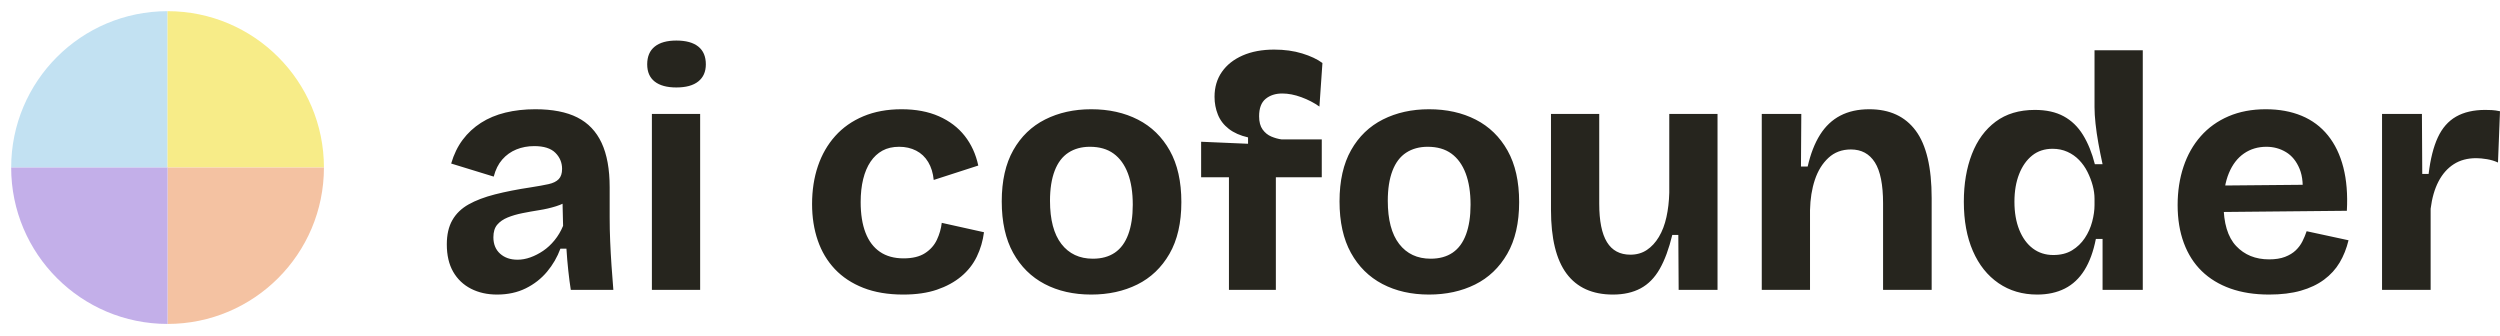
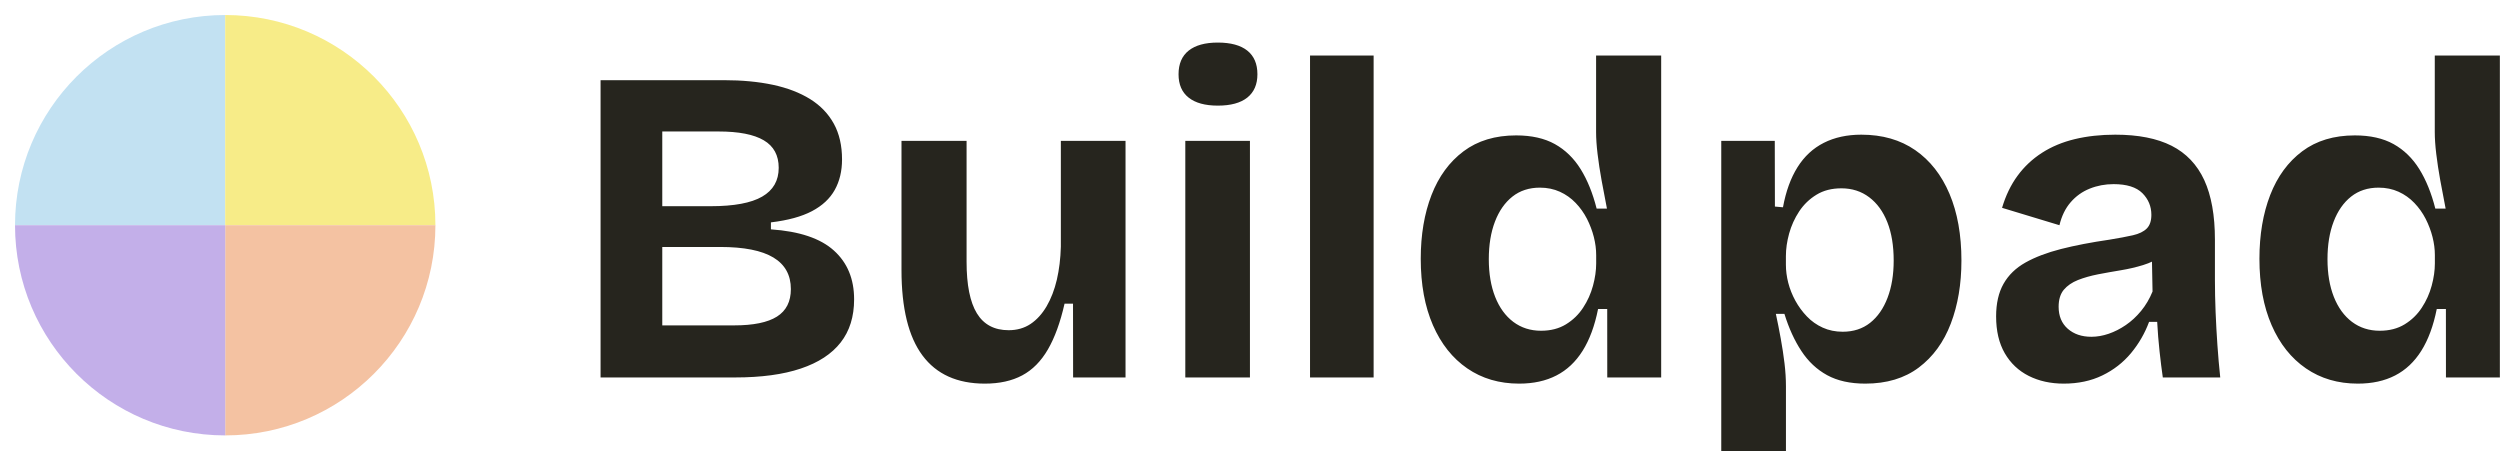
- <svg xmlns="http://www.w3.org/2000/svg" viewBox="0 0 447.62 60" fill="none">
-   <path d="M 30 30 L 2 30 A 28 28 0 0 1 30 2 Z" fill="#c2e1f2" />
-   <path d="M 30 30 L 30 2 A 28 28 0 0 1 58 30 Z" fill="#f7ec88" />
-   <path d="M 30 30 L 58 30 A 28 28 0 0 1 30 58 Z" fill="#f4c2a2" />
-   <path d="M 30 30 L 30 58 A 28 28 0 0 1 2 30 Z" fill="#c3afe9" />
-   <g transform="translate(80, 7.26) scale(0.6)">
-     <path d="M15.00 75.80Q10.60 75.80 7.20 74.05Q3.80 72.30 1.90 69.00Q0.00 65.70 0.00 60.80Q0.00 56.50 1.65 53.60Q3.30 50.70 6.50 48.90Q9.70 47.10 14.40 45.90Q19.10 44.70 25.10 43.80Q28.30 43.30 30.35 42.85Q32.40 42.40 33.40 41.35Q34.40 40.30 34.40 38.30Q34.40 35.50 32.40 33.50Q30.40 31.50 26.10 31.50Q23.20 31.50 20.75 32.50Q18.30 33.50 16.55 35.50Q14.80 37.50 14.00 40.60L1.30 36.70Q2.50 32.60 4.75 29.60Q7.00 26.60 10.20 24.55Q13.40 22.50 17.50 21.50Q21.60 20.50 26.40 20.50Q34.10 20.50 38.95 22.95Q43.80 25.40 46.20 30.55Q48.60 35.70 48.60 43.80V52.80Q48.60 56.30 48.75 59.90Q48.90 63.50 49.15 67.15Q49.40 70.80 49.70 74.40H37.00Q36.60 71.90 36.25 68.65Q35.90 65.40 35.70 62.10H33.90Q32.50 65.90 29.90 69.00Q27.30 72.10 23.55 73.95Q19.80 75.80 15.00 75.80ZM21.10 65.40Q23.00 65.40 24.95 64.70Q26.90 64.00 28.75 62.75Q30.60 61.50 32.15 59.60Q33.70 57.70 34.70 55.30L34.50 46.90L36.80 47.40Q35.00 48.70 32.60 49.45Q30.20 50.20 27.65 50.60Q25.10 51.00 22.60 51.50Q20.10 52.00 18.15 52.80Q16.20 53.60 15.05 54.95Q13.90 56.30 13.90 58.70Q13.90 61.80 15.90 63.60Q17.90 65.40 21.10 65.40ZM61.20 74.40V21.90H75.60V74.40ZM68.50 14.00Q64.30 14.00 62.05 12.25Q59.80 10.50 59.80 7.10Q59.80 3.60 62.05 1.80Q64.30 0.00 68.50 0.00Q72.80 0.00 75.05 1.80Q77.30 3.60 77.30 7.10Q77.30 10.40 75.05 12.20Q72.80 14.00 68.50 14.00ZM136.20 75.80Q129.40 75.80 124.30 73.80Q119.20 71.80 115.80 68.20Q112.40 64.60 110.70 59.65Q109.00 54.70 109.00 48.80Q109.00 42.60 110.75 37.45Q112.50 32.30 115.90 28.50Q119.30 24.70 124.30 22.60Q129.30 20.50 135.70 20.50Q142.10 20.50 146.85 22.60Q151.60 24.70 154.55 28.45Q157.50 32.20 158.60 37.30L145.30 41.60Q145.00 38.50 143.65 36.25Q142.30 34.00 140.05 32.85Q137.80 31.70 135.00 31.70Q132.10 31.70 130.00 32.85Q127.90 34.00 126.45 36.15Q125.00 38.30 124.25 41.35Q123.50 44.40 123.50 48.20Q123.50 53.60 124.95 57.35Q126.40 61.10 129.25 63.05Q132.10 65.00 136.30 65.00Q140.30 65.00 142.70 63.45Q145.10 61.90 146.25 59.45Q147.40 57.00 147.70 54.40L160.30 57.20Q159.80 61.10 158.15 64.50Q156.50 67.90 153.50 70.40Q150.50 72.90 146.25 74.35Q142.00 75.80 136.20 75.80ZM192.30 75.80Q184.40 75.80 178.40 72.65Q172.40 69.50 169.00 63.35Q165.60 57.20 165.60 48.00Q165.60 38.80 169.05 32.70Q172.50 26.60 178.55 23.55Q184.60 20.50 192.30 20.50Q200.20 20.50 206.25 23.60Q212.30 26.70 215.75 32.85Q219.20 39.00 219.20 48.20Q219.20 57.50 215.65 63.65Q212.10 69.80 206.05 72.80Q200.00 75.80 192.30 75.80ZM192.80 65.10Q196.70 65.10 199.35 63.30Q202.00 61.50 203.35 57.85Q204.70 54.20 204.70 49.00Q204.70 43.50 203.25 39.65Q201.80 35.80 199.00 33.75Q196.20 31.70 191.90 31.70Q188.20 31.70 185.50 33.45Q182.80 35.20 181.40 38.85Q180.00 42.50 180.00 47.80Q180.00 56.30 183.40 60.70Q186.80 65.10 192.80 65.10ZM233.40 74.40V40.80H225.10V30.20L239.10 30.80V28.90Q235.60 28.10 233.35 26.35Q231.10 24.60 230.10 22.10Q229.10 19.60 229.10 16.80Q229.10 12.50 231.30 9.35Q233.50 6.20 237.50 4.45Q241.50 2.70 246.90 2.70Q251.50 2.70 255.25 3.85Q259.00 5.00 261.30 6.70L260.40 19.70Q258.00 18.00 255.00 16.90Q252.00 15.80 249.30 15.80Q246.30 15.80 244.35 17.40Q242.40 19.00 242.40 22.60Q242.40 25.10 243.45 26.55Q244.50 28.00 246.05 28.65Q247.60 29.30 249.10 29.50H261.10V40.80H247.40V74.40ZM293.10 75.80Q285.20 75.80 279.20 72.65Q273.20 69.50 269.80 63.35Q266.40 57.20 266.40 48.00Q266.40 38.80 269.85 32.70Q273.30 26.60 279.35 23.55Q285.40 20.50 293.10 20.50Q301.00 20.50 307.05 23.60Q313.10 26.70 316.55 32.85Q320.00 39.00 320.00 48.20Q320.00 57.50 316.45 63.65Q312.90 69.80 306.85 72.80Q300.80 75.80 293.10 75.80ZM293.60 65.10Q297.50 65.10 300.15 63.30Q302.80 61.50 304.15 57.85Q305.50 54.20 305.50 49.00Q305.50 43.50 304.05 39.65Q302.60 35.80 299.80 33.75Q297.00 31.70 292.70 31.70Q289.00 31.70 286.30 33.45Q283.60 35.20 282.20 38.85Q280.80 42.50 280.80 47.80Q280.80 56.30 284.20 60.70Q287.60 65.10 293.60 65.10ZM348.00 75.80Q338.80 75.80 334.15 69.55Q329.50 63.30 329.50 50.50V21.90H343.90V48.70Q343.90 56.40 346.20 60.15Q348.50 63.90 353.20 63.90Q356.00 63.90 358.10 62.50Q360.20 61.10 361.70 58.60Q363.20 56.10 363.95 52.70Q364.70 49.30 364.80 45.40V21.90H379.20V53.00V74.40H367.60L367.50 58.00H365.70Q364.20 64.20 361.95 68.15Q359.70 72.10 356.25 73.95Q352.80 75.80 348.00 75.80ZM392.40 74.40V42.60V21.90H404.20L404.10 37.60H406.10Q407.40 31.90 409.80 28.10Q412.20 24.30 415.85 22.40Q419.50 20.50 424.50 20.50Q433.60 20.50 438.35 26.90Q443.10 33.30 443.10 47.00V74.40H428.60V48.60Q428.60 40.20 426.15 36.35Q423.70 32.50 419.00 32.50Q415.00 32.50 412.30 35.00Q409.60 37.50 408.25 41.55Q406.90 45.60 406.80 50.60V74.40ZM474.60 75.80Q468.00 75.80 463.05 72.40Q458.10 69.00 455.40 62.80Q452.70 56.60 452.70 48.10Q452.70 40.10 455.10 33.90Q457.50 27.70 462.20 24.20Q466.90 20.70 473.90 20.70Q479.00 20.70 482.50 22.60Q486.00 24.50 488.25 28.15Q490.50 31.80 491.80 36.90H494.10Q493.40 33.70 492.85 30.65Q492.30 27.60 492.00 24.80Q491.70 22.00 491.70 19.90V2.90H506.10V48.60V74.40H494.10V59.20H492.10Q491.00 64.80 488.70 68.50Q486.40 72.20 482.85 74.00Q479.30 75.80 474.60 75.80ZM479.40 64.00Q482.70 64.00 485.00 62.60Q487.30 61.20 488.80 58.95Q490.30 56.70 491.00 54.05Q491.70 51.40 491.70 49.10V47.20Q491.70 45.30 491.15 43.25Q490.60 41.20 489.60 39.20Q488.60 37.20 487.10 35.65Q485.60 34.10 483.60 33.20Q481.60 32.30 479.20 32.30Q475.60 32.30 473.10 34.30Q470.60 36.30 469.20 39.85Q467.80 43.40 467.80 48.10Q467.80 52.90 469.25 56.50Q470.70 60.10 473.30 62.05Q475.90 64.00 479.40 64.00ZM543.80 75.80Q537.30 75.80 532.25 74.00Q527.20 72.20 523.70 68.80Q520.20 65.40 518.35 60.40Q516.50 55.40 516.50 49.10Q516.50 42.90 518.25 37.65Q520.00 32.40 523.40 28.55Q526.80 24.70 531.70 22.60Q536.60 20.50 542.80 20.50Q548.80 20.50 553.50 22.45Q558.20 24.40 561.35 28.30Q564.50 32.20 565.95 37.85Q567.40 43.50 567.00 50.80L525.80 51.20V43.30L558.70 43.00L553.60 47.00Q554.30 41.70 552.90 38.30Q551.50 34.90 548.85 33.30Q546.20 31.70 543.00 31.70Q539.20 31.70 536.30 33.70Q533.40 35.70 531.80 39.55Q530.20 43.40 530.20 48.80Q530.20 57.30 533.95 61.30Q537.70 65.30 543.80 65.30Q546.60 65.30 548.55 64.55Q550.50 63.80 551.75 62.60Q553.00 61.40 553.75 59.90Q554.50 58.40 555.00 56.90L567.50 59.60Q566.60 63.30 564.85 66.25Q563.10 69.20 560.20 71.35Q557.30 73.50 553.25 74.65Q549.20 75.80 543.80 75.80ZM577.50 74.40V49.00V21.90H589.40L589.50 39.80H591.40Q592.20 33.10 594.15 28.90Q596.10 24.70 599.60 22.70Q603.10 20.70 608.30 20.70Q609.20 20.70 610.25 20.75Q611.30 20.80 612.70 21.10L612.10 36.40Q610.60 35.70 608.80 35.40Q607.00 35.10 605.60 35.10Q601.70 35.10 598.90 36.90Q596.10 38.70 594.35 42.05Q592.60 45.40 592.00 50.20V74.40Z" fill="#26251e" />
-   </g>
+ <svg xmlns="http://www.w3.org/2000/svg" viewBox="0 0 333.02 60">
+   <svg x="0" y="0" width="60" height="60" viewBox="0 0 60 60">
+     <path d="M 30 30 L 2 30 A 28 28 0 0 1 30 2 Z" fill="#c2e1f2" />
+     <path d="M 30 30 L 30 2 A 28 28 0 0 1 58 30 Z" fill="#f7ec88" />
+     <path d="M 30 30 L 58 30 A 28 28 0 0 1 30 58 Z" fill="#f4c2a2" />
+     <path d="M 30 30 L 30 58 A 28 28 0 0 1 2 30 Z" fill="#c3afe9" />
+   </svg>
+   <svg x="80" y="5.67" width="253.02" height="54.66" viewBox="0 0 421.7 91.1">
+     <path d="M0.00 74.35V8.35H27.39Q33.43 8.35 38.27 9.38Q43.10 10.42 46.53 12.55Q49.96 14.69 51.79 18.02Q53.61 21.34 53.61 25.94Q53.61 29.82 51.99 32.72Q50.37 35.62 46.93 37.43Q43.50 39.24 37.82 39.92V41.47Q47.32 42.12 51.80 46.17Q56.29 50.21 56.29 57.01Q56.29 62.77 53.31 66.58Q50.33 70.40 44.46 72.37Q38.60 74.35 29.86 74.35ZM13.70 62.79H29.64Q36.07 62.79 39.16 60.84Q42.25 58.89 42.25 54.73Q42.25 50.06 38.37 47.72Q34.48 45.38 26.55 45.38H13.70ZM13.70 36.33H24.45Q32.21 36.33 35.88 34.20Q39.55 32.08 39.55 27.81Q39.55 23.65 36.24 21.70Q32.92 19.74 26.19 19.74H13.70ZM85.31 75.72Q76.12 75.72 71.47 69.47Q66.81 63.22 66.81 50.49V21.82H81.26V48.68Q81.26 56.37 83.55 60.12Q85.84 63.86 90.60 63.86Q93.39 63.86 95.47 62.47Q97.54 61.08 99.03 58.55Q100.51 56.01 101.30 52.65Q102.08 49.28 102.19 45.33V21.82H116.55V52.92L116.55 74.35H104.91L104.89 57.97H103.01Q101.60 64.19 99.32 68.12Q97.04 72.06 93.61 73.89Q90.19 75.72 85.31 75.72ZM129.82 74.35V21.82H144.17V74.35ZM137.04 14.00Q132.80 14.00 130.56 12.22Q128.32 10.45 128.32 7.04Q128.32 3.58 130.56 1.79Q132.81 0.00 137.03 0.00Q141.35 0.00 143.59 1.79Q145.83 3.58 145.83 7.03Q145.83 10.41 143.59 12.21Q141.34 14.00 137.04 14.00ZM157.51 74.35V2.88H171.63V74.35ZM203.93 75.72Q197.34 75.72 192.42 72.34Q187.51 68.97 184.80 62.75Q182.09 56.53 182.09 48.01Q182.09 40.03 184.48 33.85Q186.88 27.67 191.59 24.14Q196.30 20.61 203.27 20.61Q208.40 20.61 211.87 22.54Q215.33 24.47 217.59 28.10Q219.84 31.73 221.14 36.86H223.43Q222.80 33.67 222.24 30.59Q221.68 27.50 221.35 24.74Q221.02 21.99 221.02 19.87V2.88H235.47L235.47 48.60L235.47 74.35H223.50L223.49 59.15H221.46Q220.34 64.76 218.03 68.43Q215.72 72.11 212.21 73.91Q208.70 75.72 203.93 75.72ZM208.80 63.98Q212.01 63.98 214.34 62.55Q216.67 61.12 218.14 58.86Q219.62 56.61 220.33 53.99Q221.04 51.38 221.04 49.04V47.18Q221.04 45.23 220.52 43.17Q220.00 41.12 219.00 39.14Q217.99 37.17 216.48 35.60Q214.98 34.03 212.98 33.12Q210.97 32.21 208.55 32.21Q204.96 32.21 202.44 34.20Q199.92 36.20 198.56 39.77Q197.20 43.33 197.20 48.09Q197.20 52.88 198.61 56.46Q200.02 60.03 202.64 62.01Q205.27 63.98 208.80 63.98ZM248.81 91.11 248.81 48.55 248.81 21.82H260.69L260.72 36.41L262.51 36.57Q263.48 31.27 265.74 27.67Q268.00 24.07 271.58 22.26Q275.16 20.45 279.90 20.45Q286.91 20.45 291.87 23.88Q296.83 27.32 299.48 33.58Q302.13 39.84 302.13 48.39Q302.13 56.21 299.77 62.39Q297.41 68.58 292.66 72.15Q287.91 75.72 280.78 75.72Q275.75 75.72 272.31 73.84Q268.88 71.96 266.60 68.48Q264.31 65.01 262.83 60.23L260.93 60.23Q261.52 62.94 262.02 65.74Q262.53 68.53 262.85 71.20Q263.17 73.87 263.17 76.32V91.11ZM275.77 64.20Q279.35 64.20 281.86 62.22Q284.37 60.23 285.73 56.66Q287.09 53.09 287.09 48.41Q287.09 43.44 285.68 39.88Q284.27 36.31 281.65 34.34Q279.02 32.36 275.48 32.36Q272.26 32.36 269.95 33.78Q267.63 35.19 266.11 37.48Q264.60 39.78 263.88 42.39Q263.16 45.00 263.16 47.41V49.33Q263.16 51.29 263.68 53.33Q264.21 55.38 265.26 57.31Q266.32 59.24 267.83 60.81Q269.33 62.38 271.34 63.29Q273.35 64.20 275.77 64.20ZM324.84 75.72Q320.48 75.72 317.08 74.01Q313.68 72.30 311.75 68.97Q309.83 65.64 309.83 60.80Q309.83 56.48 311.47 53.57Q313.12 50.65 316.34 48.84Q319.57 47.03 324.25 45.83Q328.93 44.64 334.99 43.76Q338.14 43.25 340.20 42.78Q342.25 42.31 343.28 41.28Q344.30 40.25 344.30 38.25Q344.30 35.44 342.30 33.43Q340.29 31.43 335.91 31.43Q333.09 31.43 330.61 32.43Q328.14 33.42 326.39 35.44Q324.63 37.46 323.89 40.55L311.15 36.69Q312.37 32.59 314.59 29.57Q316.81 26.54 320.01 24.48Q323.21 22.42 327.33 21.43Q331.44 20.45 336.28 20.45Q343.92 20.45 348.79 22.91Q353.66 25.38 356.04 30.53Q358.41 35.69 358.41 43.76V52.72Q358.41 56.20 358.56 59.85Q358.71 63.50 358.96 67.14Q359.21 70.79 359.59 74.35H346.84Q346.47 71.80 346.12 68.59Q345.77 65.39 345.59 62.01H343.79Q342.39 65.80 339.78 68.95Q337.16 72.09 333.41 73.90Q329.66 75.72 324.84 75.72ZM330.98 65.32Q332.87 65.32 334.82 64.65Q336.78 63.98 338.62 62.72Q340.47 61.46 342.02 59.58Q343.57 57.69 344.56 55.27L344.40 46.89L346.66 47.36Q344.85 48.66 342.46 49.40Q340.08 50.13 337.52 50.55Q334.97 50.97 332.47 51.45Q329.98 51.94 328.00 52.72Q326.02 53.51 324.86 54.88Q323.71 56.26 323.71 58.66Q323.71 61.75 325.74 63.54Q327.77 65.32 330.98 65.32ZM390.13 75.72Q383.54 75.72 378.62 72.34Q373.71 68.97 371.00 62.75Q368.29 56.53 368.29 48.01Q368.29 40.03 370.68 33.85Q373.08 27.67 377.79 24.14Q382.50 20.61 389.47 20.61Q394.60 20.61 398.07 22.54Q401.53 24.47 403.79 28.10Q406.04 31.73 407.34 36.86H409.63Q409.00 33.67 408.44 30.59Q407.88 27.50 407.55 24.74Q407.22 21.99 407.22 19.87V2.88H421.67L421.67 48.60L421.67 74.35H409.70L409.69 59.15H407.66Q406.54 64.76 404.23 68.43Q401.92 72.11 398.41 73.91Q394.90 75.72 390.13 75.72ZM395.00 63.98Q398.21 63.98 400.54 62.55Q402.87 61.12 404.34 58.86Q405.82 56.61 406.53 53.99Q407.24 51.38 407.24 49.04V47.18Q407.24 45.23 406.72 43.17Q406.20 41.12 405.20 39.14Q404.19 37.17 402.68 35.60Q401.18 34.03 399.18 33.12Q397.17 32.21 394.75 32.21Q391.16 32.21 388.64 34.20Q386.12 36.20 384.76 39.77Q383.40 43.33 383.40 48.09Q383.40 52.88 384.81 56.46Q386.22 60.03 388.84 62.01Q391.47 63.98 395.00 63.98Z" fill="#26251e" />
+   </svg>
</svg>
